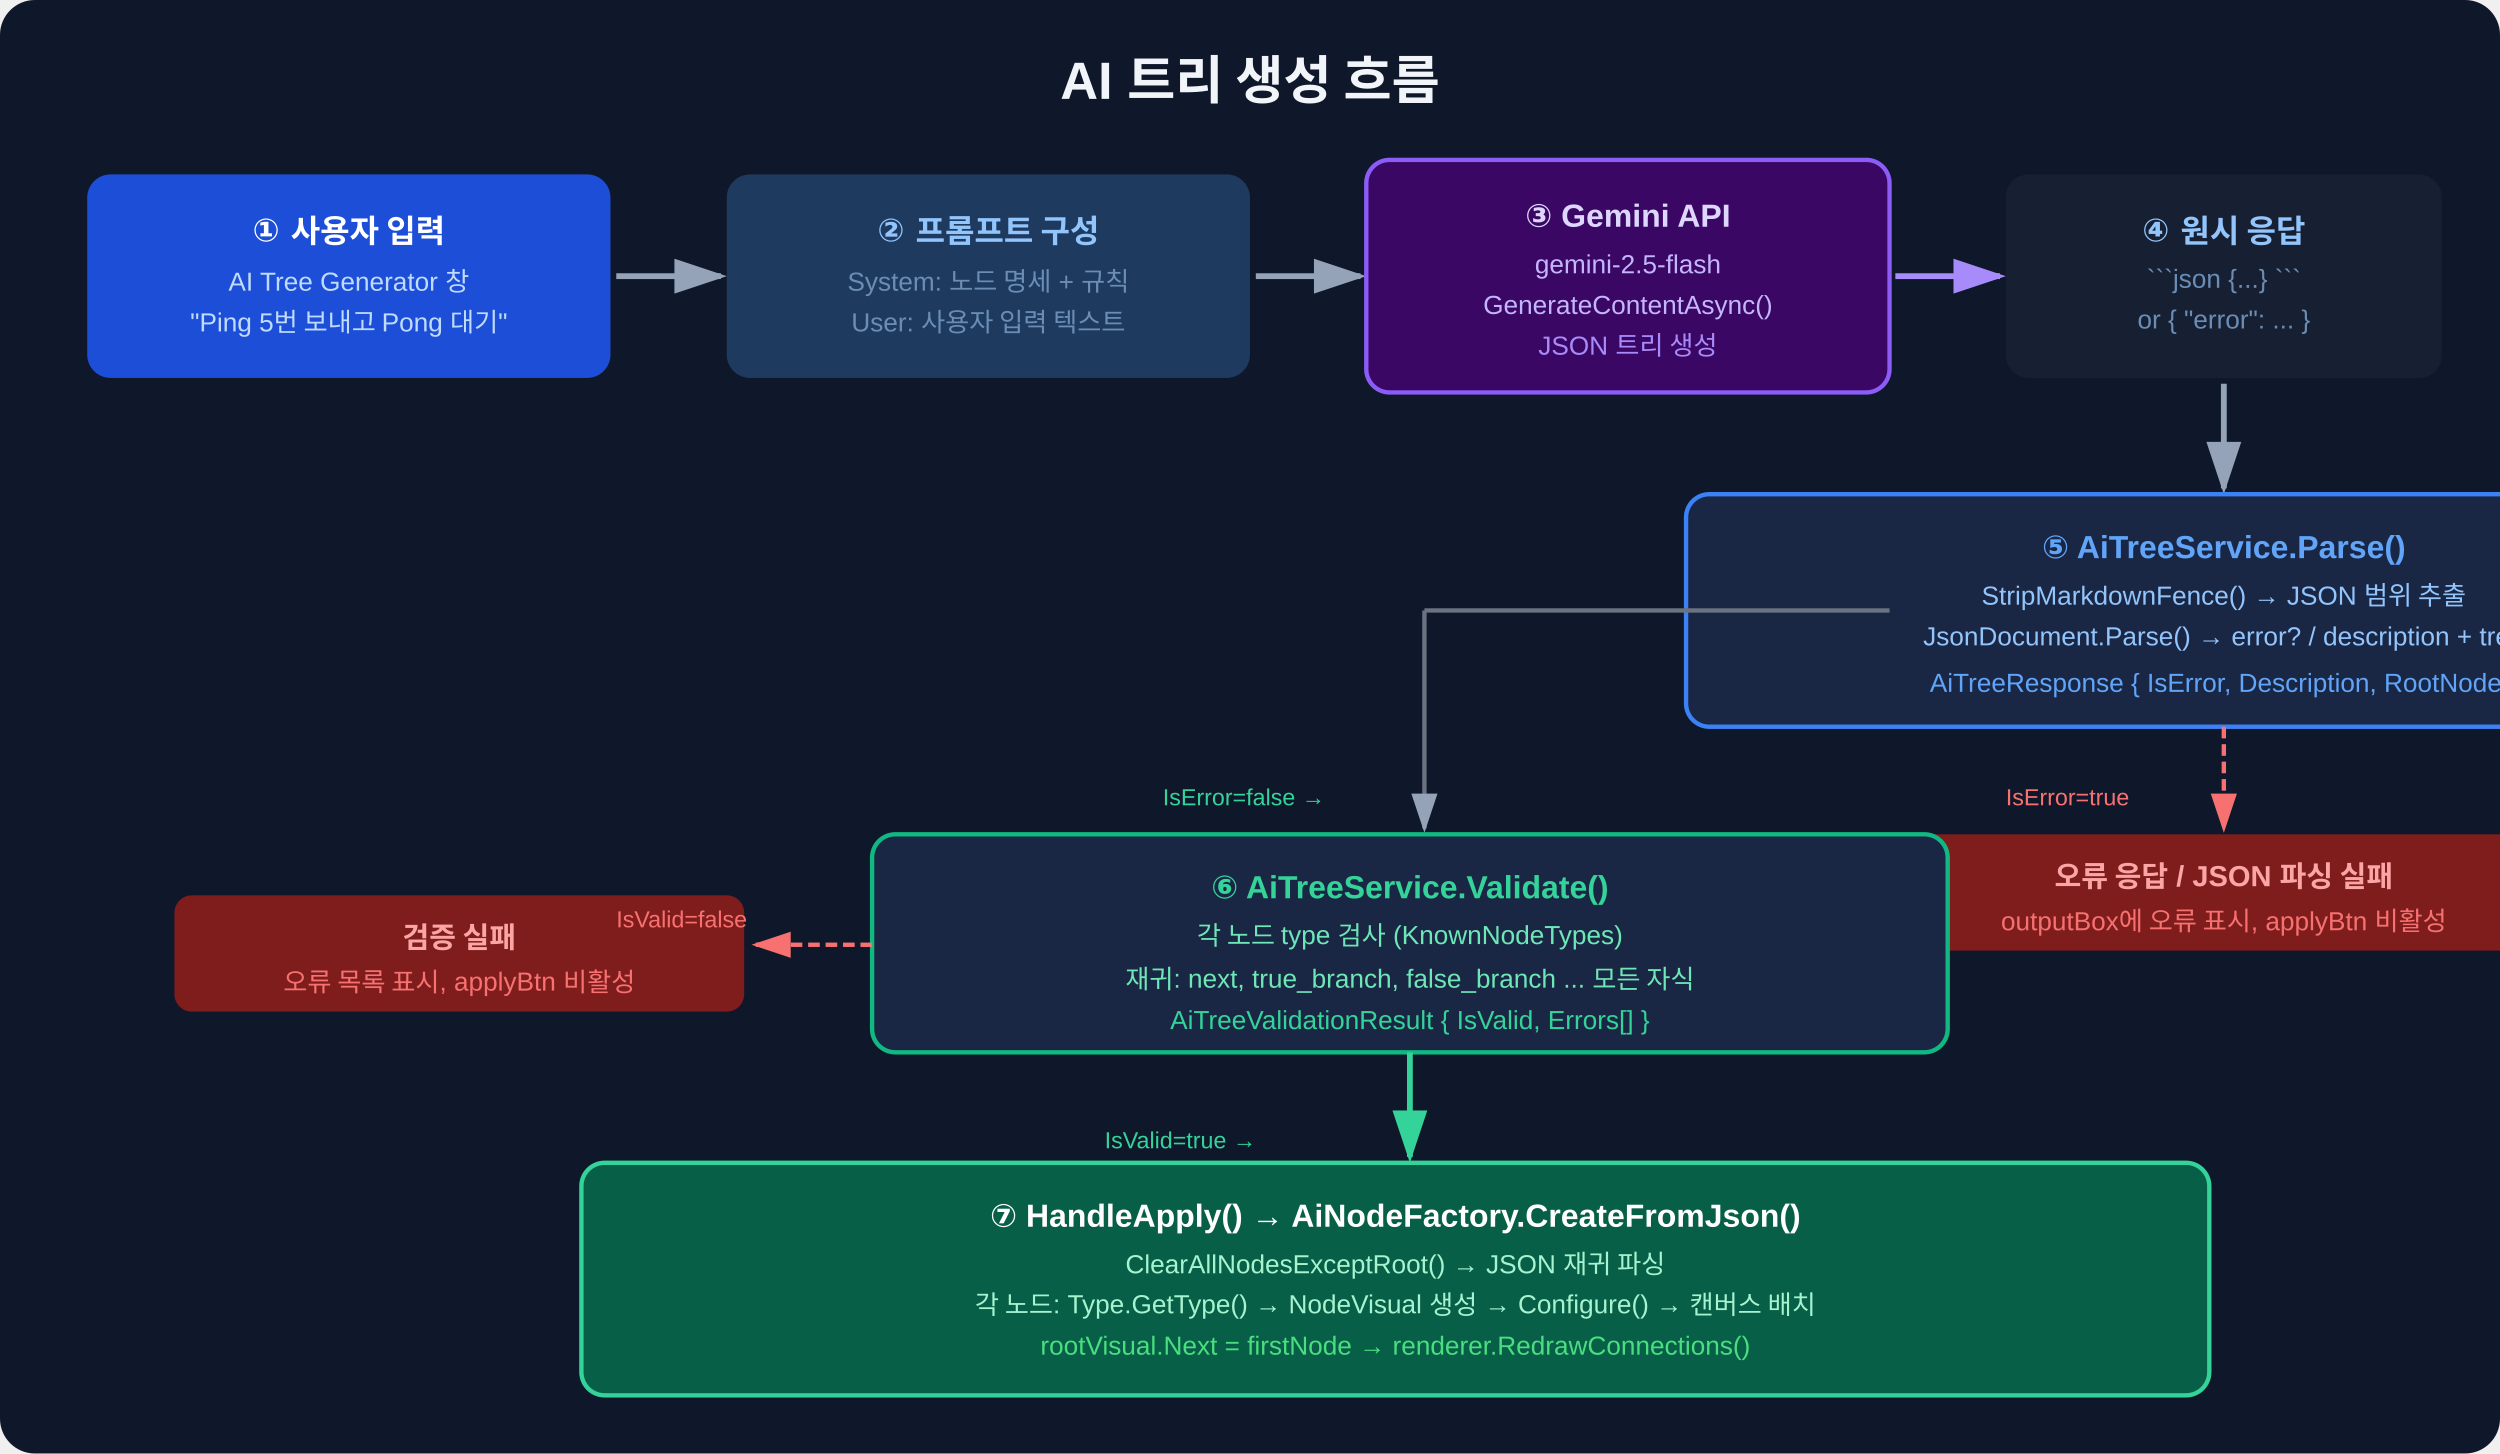
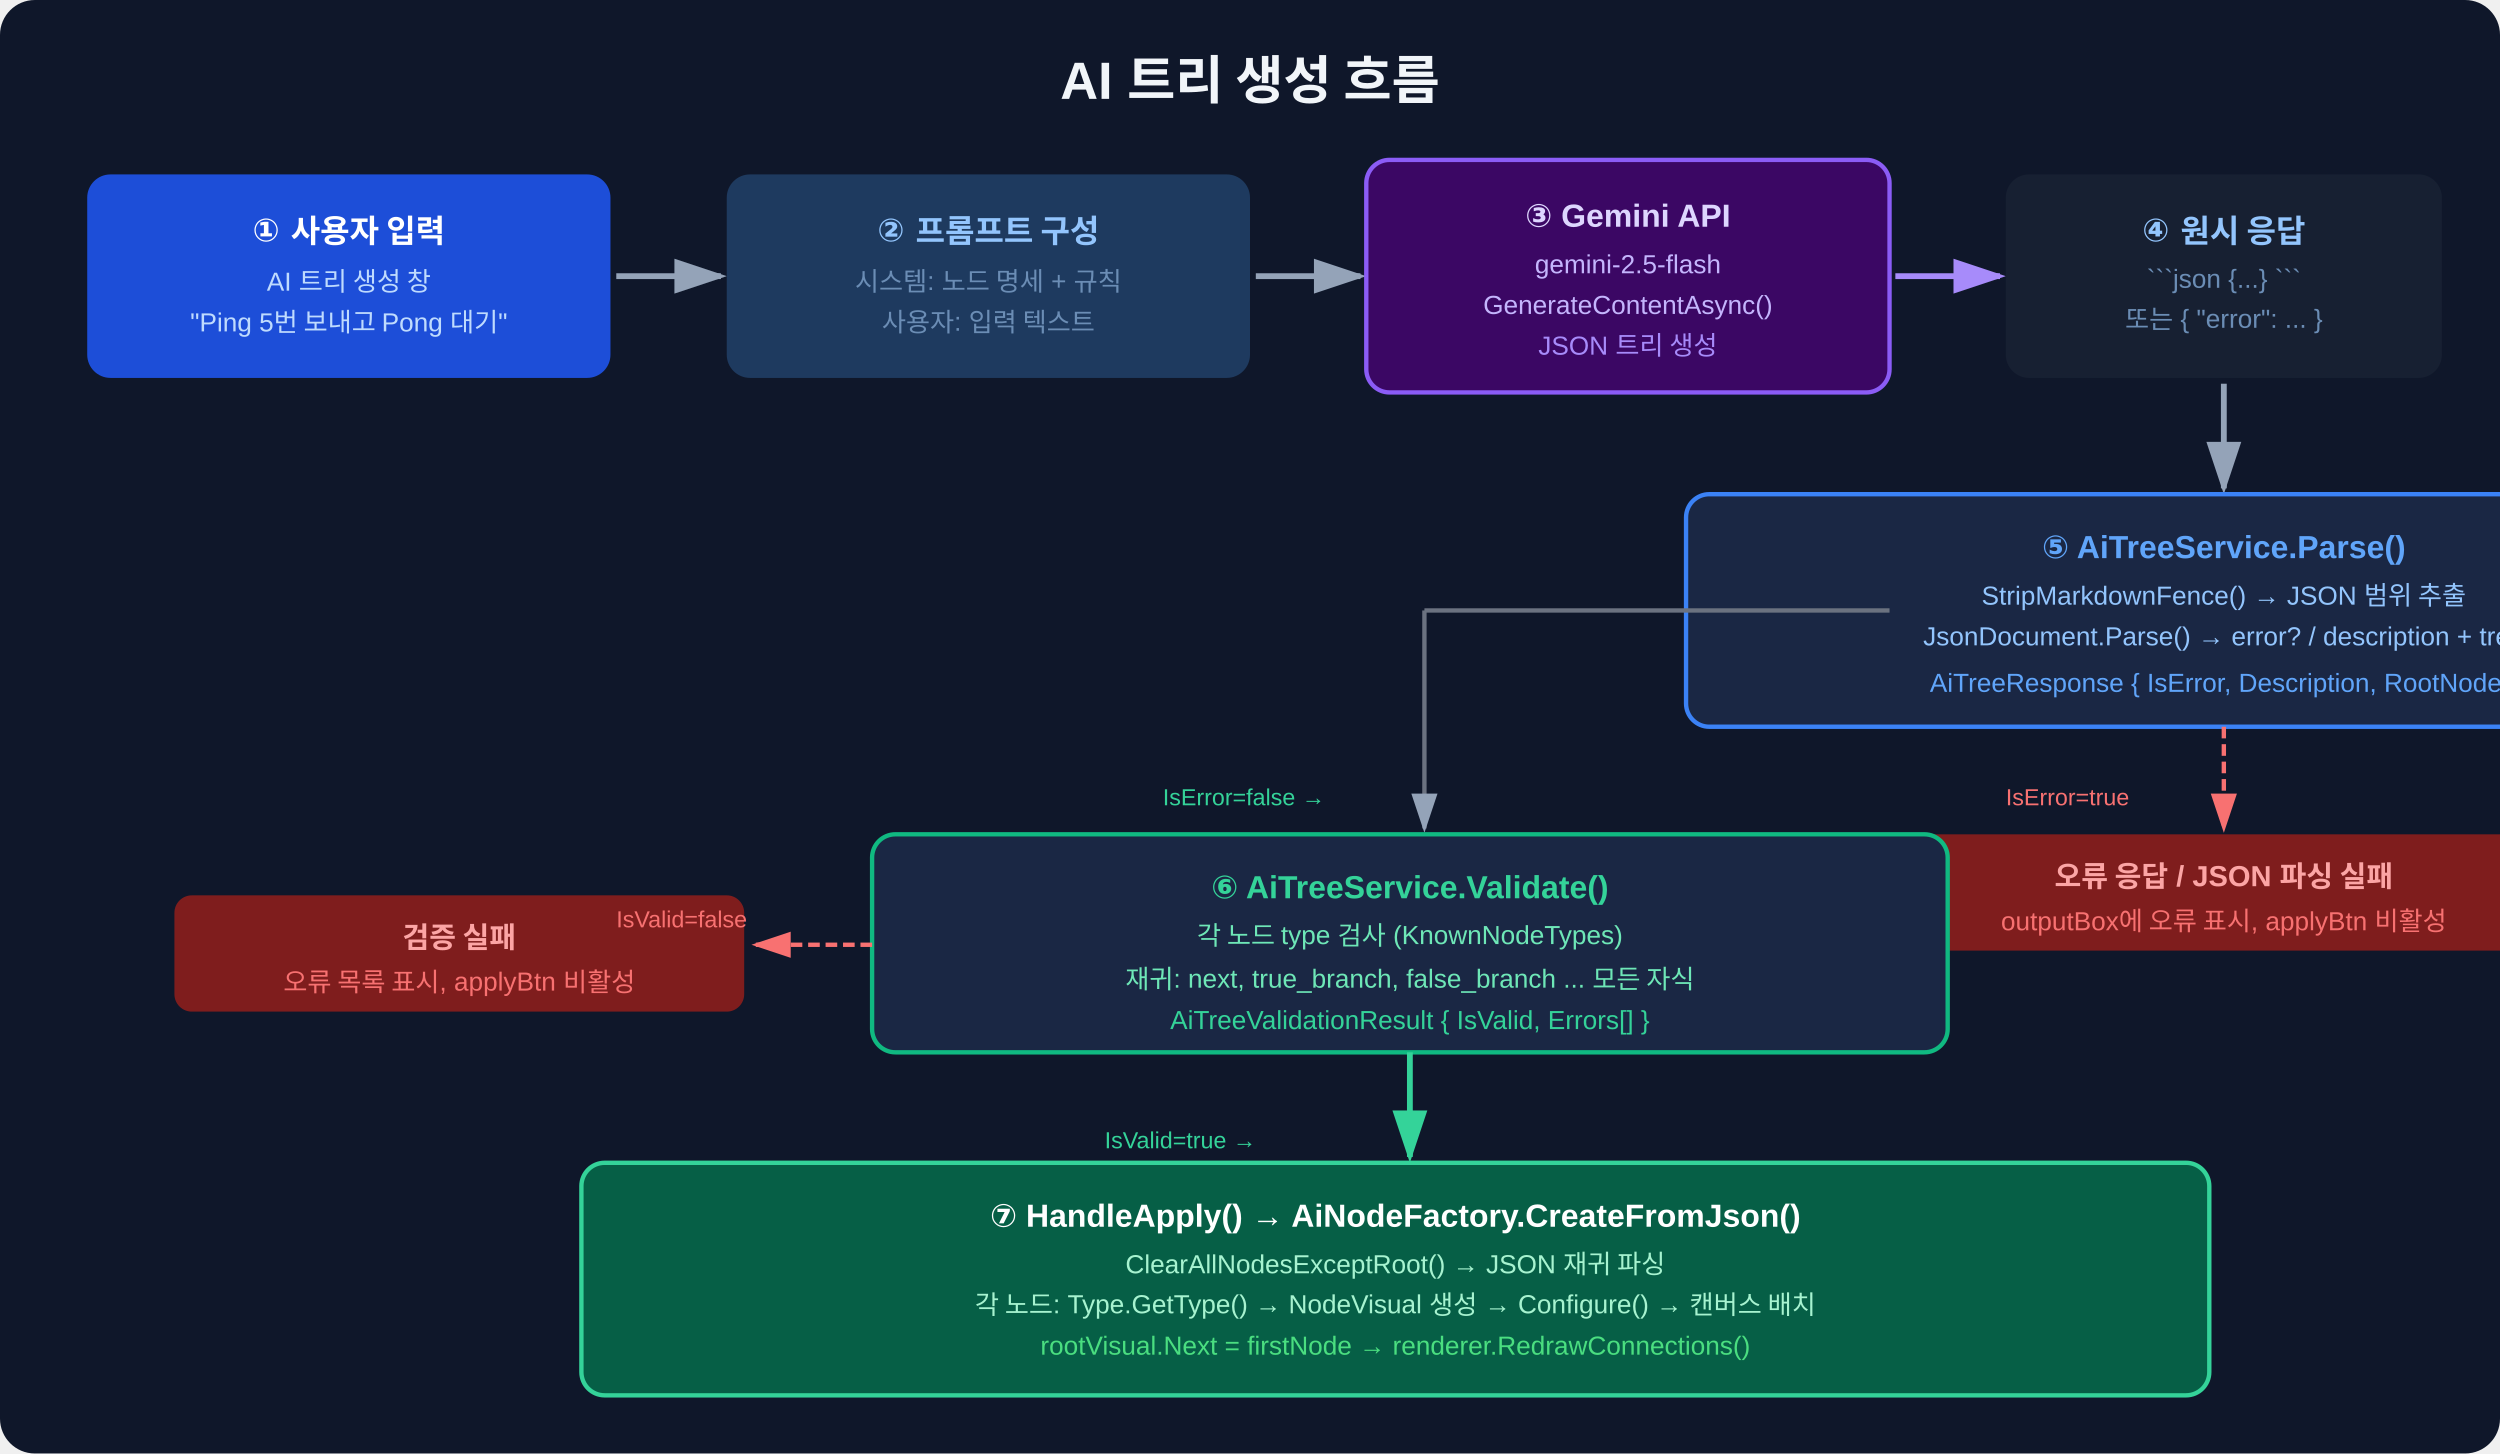
<svg xmlns="http://www.w3.org/2000/svg" viewBox="0 0 860 500" font-family="'Segoe UI', Arial, sans-serif">
  <defs>
    <marker id="arr" markerWidth="9" markerHeight="6" refX="8" refY="3" orient="auto">
      <polygon points="0 0, 9 3, 0 6" fill="#94a3b8" />
    </marker>
    <marker id="arr-p" markerWidth="9" markerHeight="6" refX="8" refY="3" orient="auto">
      <polygon points="0 0, 9 3, 0 6" fill="#a78bfa" />
    </marker>
    <marker id="arr-g" markerWidth="9" markerHeight="6" refX="8" refY="3" orient="auto">
      <polygon points="0 0, 9 3, 0 6" fill="#34d399" />
    </marker>
    <marker id="arr-r" markerWidth="9" markerHeight="6" refX="8" refY="3" orient="auto">
      <polygon points="0 0, 9 3, 0 6" fill="#f87171" />
    </marker>
  </defs>
  <rect width="860" height="500" fill="#0f172a" rx="12" />
  <text x="430" y="34" text-anchor="middle" font-size="18" font-weight="700" fill="#f1f5f9">AI 트리 생성 흐름</text>
  <rect x="30" y="60" width="180" height="70" rx="8" fill="#1d4ed8" />
  <text x="120" y="83" text-anchor="middle" font-size="11" font-weight="700" fill="#fff">① 사용자 입력</text>
-   <text x="120" y="100" text-anchor="middle" font-size="9" fill="#bfdbfe">AI Tree Generator 창</text>
+   <text x="120" y="100" text-anchor="middle" font-size="9" fill="#bfdbfe">AI 트리 생성 창</text>
  <text x="120" y="114" text-anchor="middle" font-size="9" fill="#bfdbfe">"Ping 5번 보내고 Pong 대기"</text>
  <line x1="212" y1="95" x2="248" y2="95" stroke="#94a3b8" stroke-width="2" marker-end="url(#arr)" />
  <rect x="250" y="60" width="180" height="70" rx="8" fill="#1e3a5f" />
  <text x="340" y="83" text-anchor="middle" font-size="11" font-weight="700" fill="#93c5fd">② 프롬프트 구성</text>
-   <text x="340" y="100" text-anchor="middle" font-size="9" fill="#6b8db5">System: 노드 명세 + 규칙</text>
-   <text x="340" y="114" text-anchor="middle" font-size="9" fill="#6b8db5">User: 사용자 입력 텍스트</text>
+   <text x="340" y="100" text-anchor="middle" font-size="9" fill="#6b8db5">시스템: 노드 명세 + 규칙</text>
+   <text x="340" y="114" text-anchor="middle" font-size="9" fill="#6b8db5">사용자: 입력 텍스트</text>
  <line x1="432" y1="95" x2="468" y2="95" stroke="#94a3b8" stroke-width="2" marker-end="url(#arr)" />
  <rect x="470" y="55" width="180" height="80" rx="8" fill="#3b0764" stroke="#8b5cf6" stroke-width="1.5" />
  <text x="560" y="78" text-anchor="middle" font-size="11" font-weight="700" fill="#ddd6fe">③ Gemini API</text>
  <text x="560" y="94" text-anchor="middle" font-size="9" fill="#c4b5fd">gemini-2.5-flash</text>
  <text x="560" y="108" text-anchor="middle" font-size="9" fill="#c4b5fd">GenerateContentAsync()</text>
  <text x="560" y="122" text-anchor="middle" font-size="9" fill="#a78bfa">JSON 트리 생성</text>
  <line x1="652" y1="95" x2="688" y2="95" stroke="#a78bfa" stroke-width="2" marker-end="url(#arr-p)" />
  <rect x="690" y="60" width="150" height="70" rx="8" fill="#172032" />
  <text x="765" y="83" text-anchor="middle" font-size="11" font-weight="700" fill="#93c5fd">④ 원시 응답</text>
  <text x="765" y="99" text-anchor="middle" font-size="9" fill="#6b8db5">```json {...} ```</text>
-   <text x="765" y="113" text-anchor="middle" font-size="9" fill="#6b8db5">or { "error": ... }</text>
+   <text x="765" y="113" text-anchor="middle" font-size="9" fill="#6b8db5">또는 { "error": ... }</text>
  <line x1="765" y1="132" x2="765" y2="168" stroke="#94a3b8" stroke-width="2" marker-end="url(#arr)" />
  <rect x="580" y="170" width="370" height="80" rx="8" fill="#1a2744" stroke="#3b82f6" stroke-width="1.5" />
  <text x="765" y="192" text-anchor="middle" font-size="11" font-weight="700" fill="#60a5fa">⑤ AiTreeService.Parse()</text>
  <text x="765" y="208" text-anchor="middle" font-size="9" fill="#93c5fd">StripMarkdownFence() → JSON 범위 추출</text>
  <text x="765" y="222" text-anchor="middle" font-size="9" fill="#93c5fd">JsonDocument.Parse() → error? / description + tree</text>
  <text x="765" y="238" text-anchor="middle" font-size="9" fill="#60a5fa">AiTreeResponse { IsError, Description, RootNode }</text>
  <line x1="765" y1="250" x2="765" y2="285" stroke="#f87171" stroke-width="1.5" stroke-dasharray="4,2" marker-end="url(#arr-r)" />
  <rect x="660" y="287" width="210" height="40" rx="6" fill="#7f1d1d" />
  <text x="765" y="305" text-anchor="middle" font-size="10" font-weight="600" fill="#fca5a5">오류 응답 / JSON 파싱 실패</text>
  <text x="765" y="320" text-anchor="middle" font-size="9" fill="#f87171">outputBox에 오류 표시, applyBtn 비활성</text>
  <line x1="650" y1="210" x2="490" y2="210" stroke="#6b7280" stroke-width="1.5" />
  <line x1="490" y1="210" x2="490" y2="285" stroke="#6b7280" stroke-width="1.5" marker-end="url(#arr)" />
  <rect x="300" y="287" width="370" height="75" rx="8" fill="#1a2744" stroke="#10b981" stroke-width="1.5" />
  <text x="485" y="309" text-anchor="middle" font-size="11" font-weight="700" fill="#34d399">⑥ AiTreeService.Validate()</text>
  <text x="485" y="325" text-anchor="middle" font-size="9" fill="#6ee7b7">각 노드 type 검사 (KnownNodeTypes)</text>
  <text x="485" y="340" text-anchor="middle" font-size="9" fill="#6ee7b7">재귀: next, true_branch, false_branch ... 모든 자식</text>
  <text x="485" y="354" text-anchor="middle" font-size="9" fill="#34d399">AiTreeValidationResult { IsValid, Errors[] }</text>
  <line x1="300" y1="325" x2="260" y2="325" stroke="#f87171" stroke-width="1.5" stroke-dasharray="4,2" marker-end="url(#arr-r)" />
  <rect x="60" y="308" width="196" height="40" rx="6" fill="#7f1d1d" />
  <text x="158" y="326" text-anchor="middle" font-size="10" font-weight="600" fill="#fca5a5">검증 실패</text>
  <text x="158" y="341" text-anchor="middle" font-size="9" fill="#f87171">오류 목록 표시, applyBtn 비활성</text>
  <line x1="485" y1="362" x2="485" y2="398" stroke="#34d399" stroke-width="2" marker-end="url(#arr-g)" />
  <rect x="200" y="400" width="560" height="80" rx="8" fill="#065f46" stroke="#34d399" stroke-width="1.5" />
  <text x="480" y="422" text-anchor="middle" font-size="11" font-weight="700" fill="#fff">⑦ HandleApply() → AiNodeFactory.CreateFromJson()</text>
  <text x="480" y="438" text-anchor="middle" font-size="9" fill="#a7f3d0">ClearAllNodesExceptRoot() → JSON 재귀 파싱</text>
  <text x="480" y="452" text-anchor="middle" font-size="9" fill="#a7f3d0">각 노드: Type.GetType() → NodeVisual 생성 → Configure() → 캔버스 배치</text>
  <text x="480" y="466" text-anchor="middle" font-size="9" fill="#4ade80">rootVisual.Next = firstNode → renderer.RedrawConnections()</text>
  <text x="690" y="277" font-size="8" fill="#f87171">IsError=true</text>
  <text x="400" y="277" font-size="8" fill="#34d399">IsError=false →</text>
  <text x="212" y="319" font-size="8" fill="#f87171">IsValid=false</text>
  <text x="380" y="395" font-size="8" fill="#34d399">IsValid=true →</text>
</svg>
